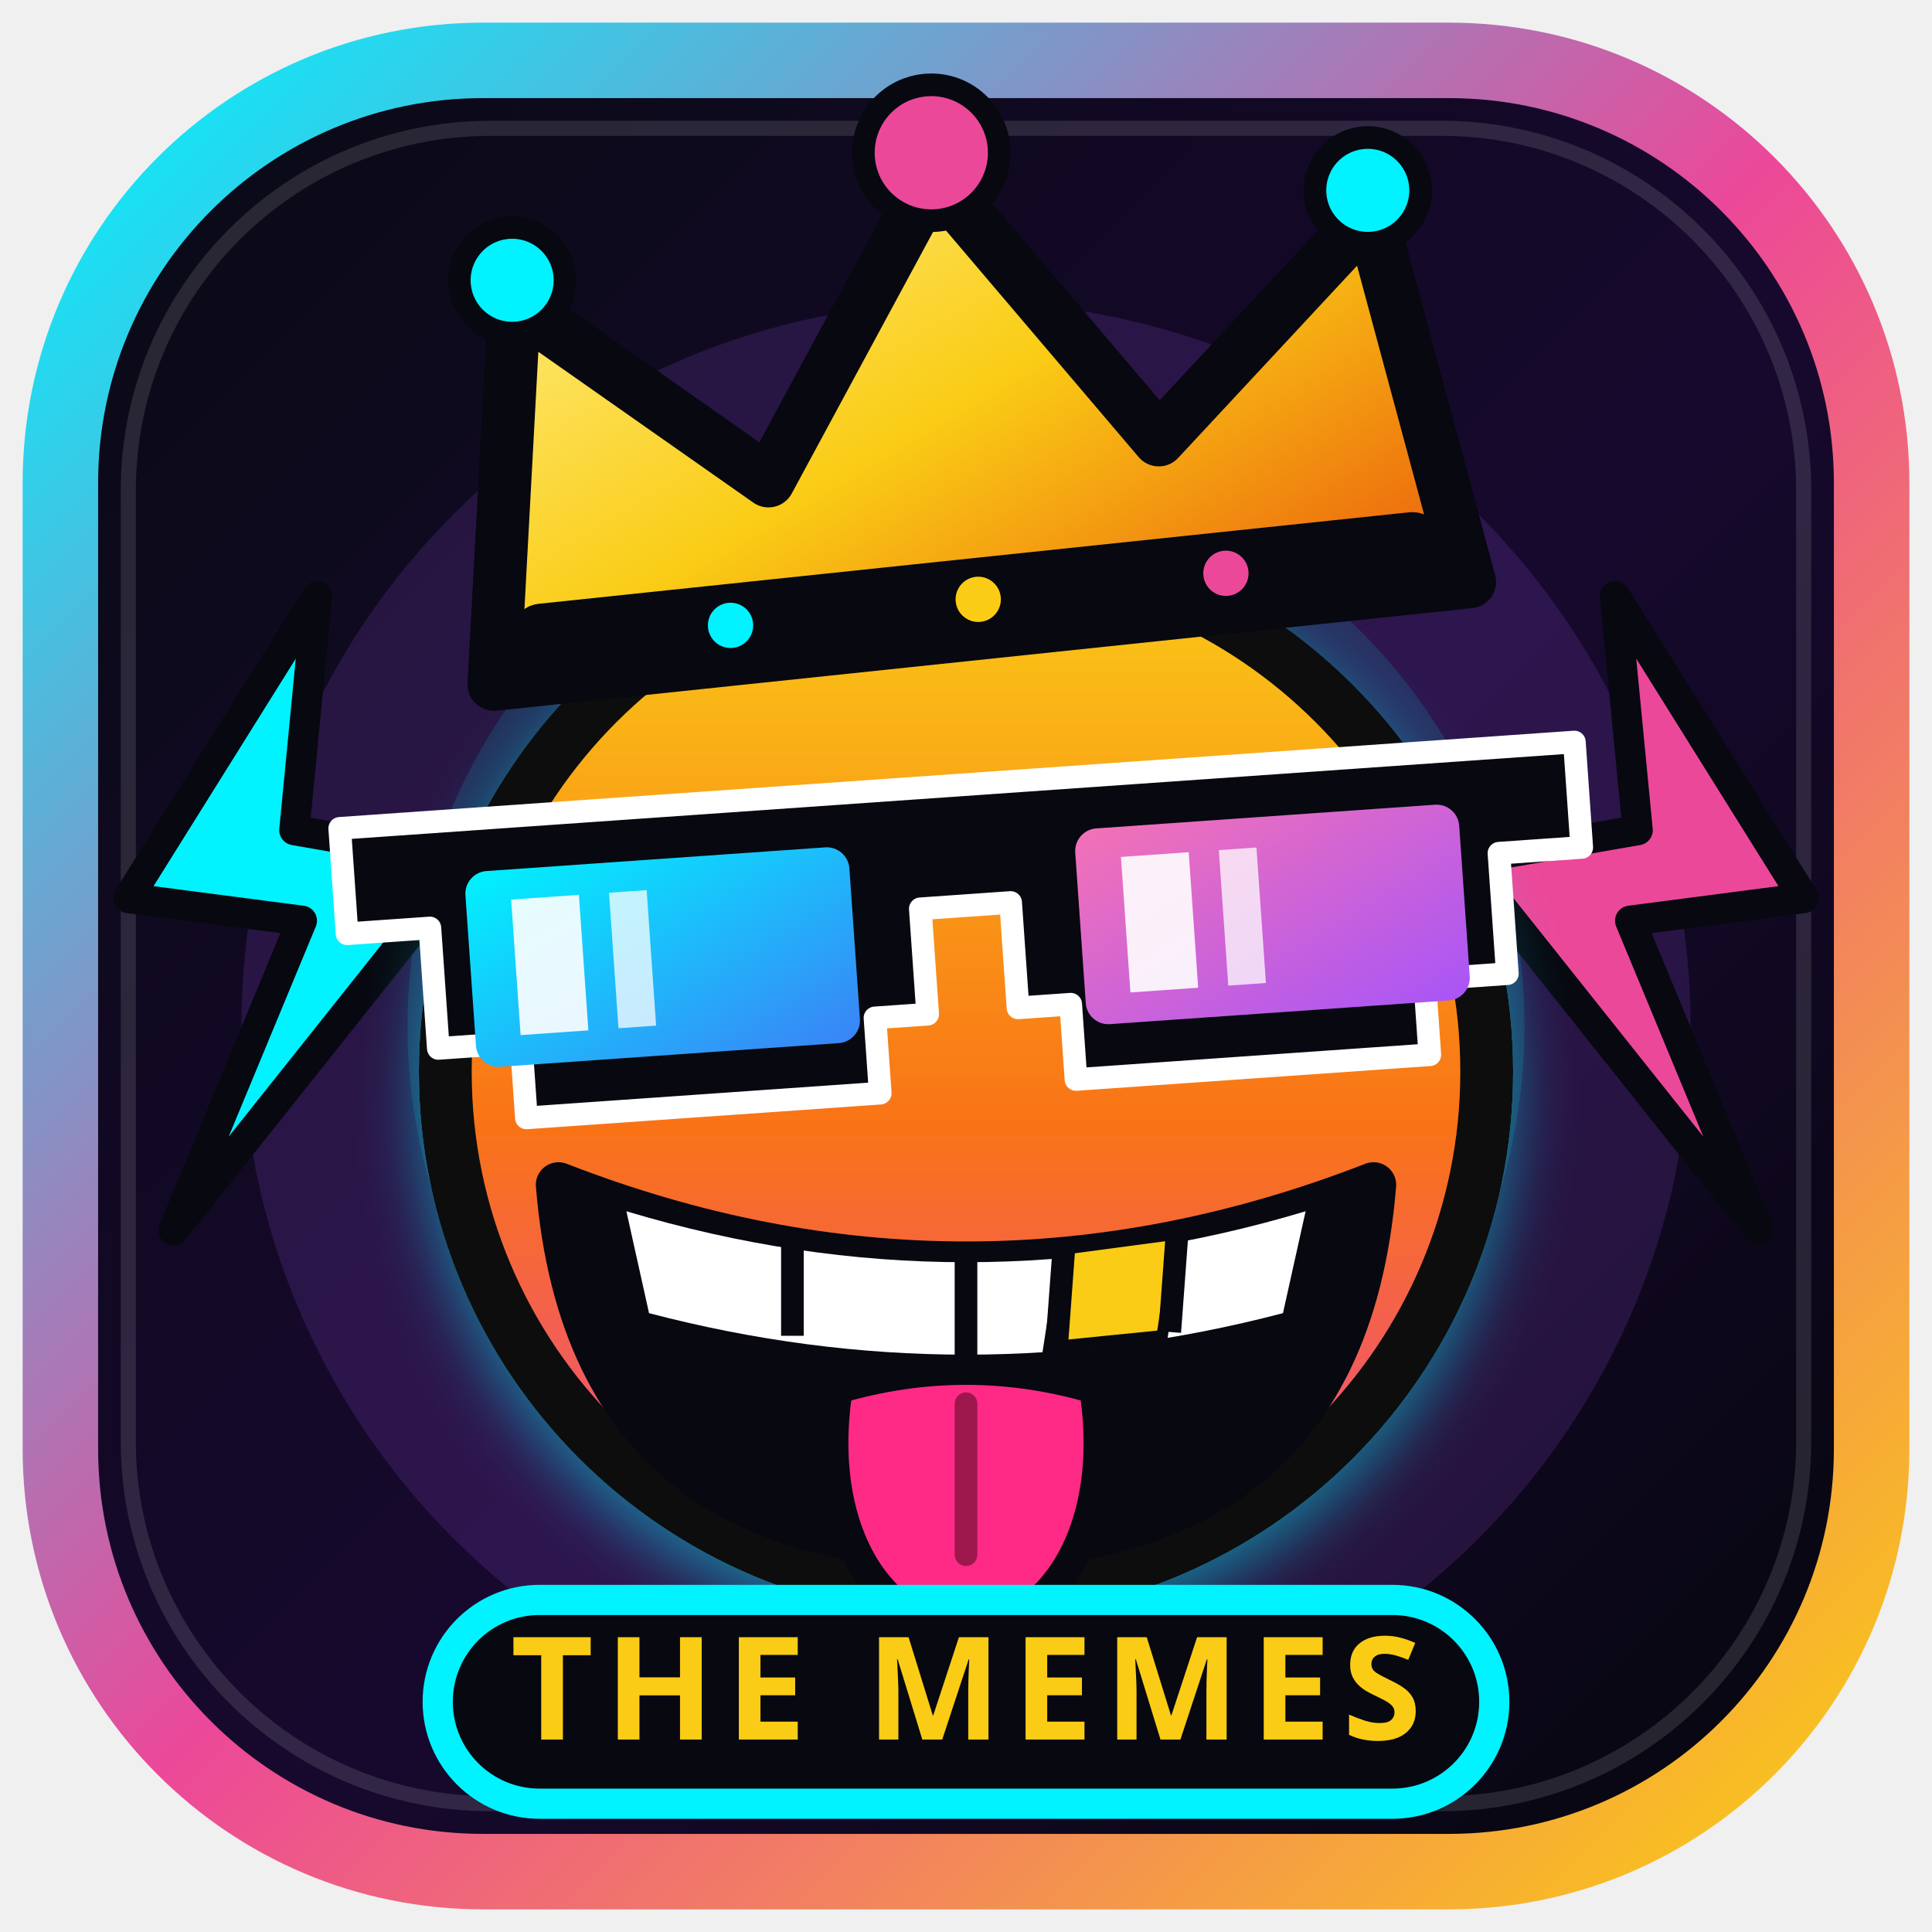
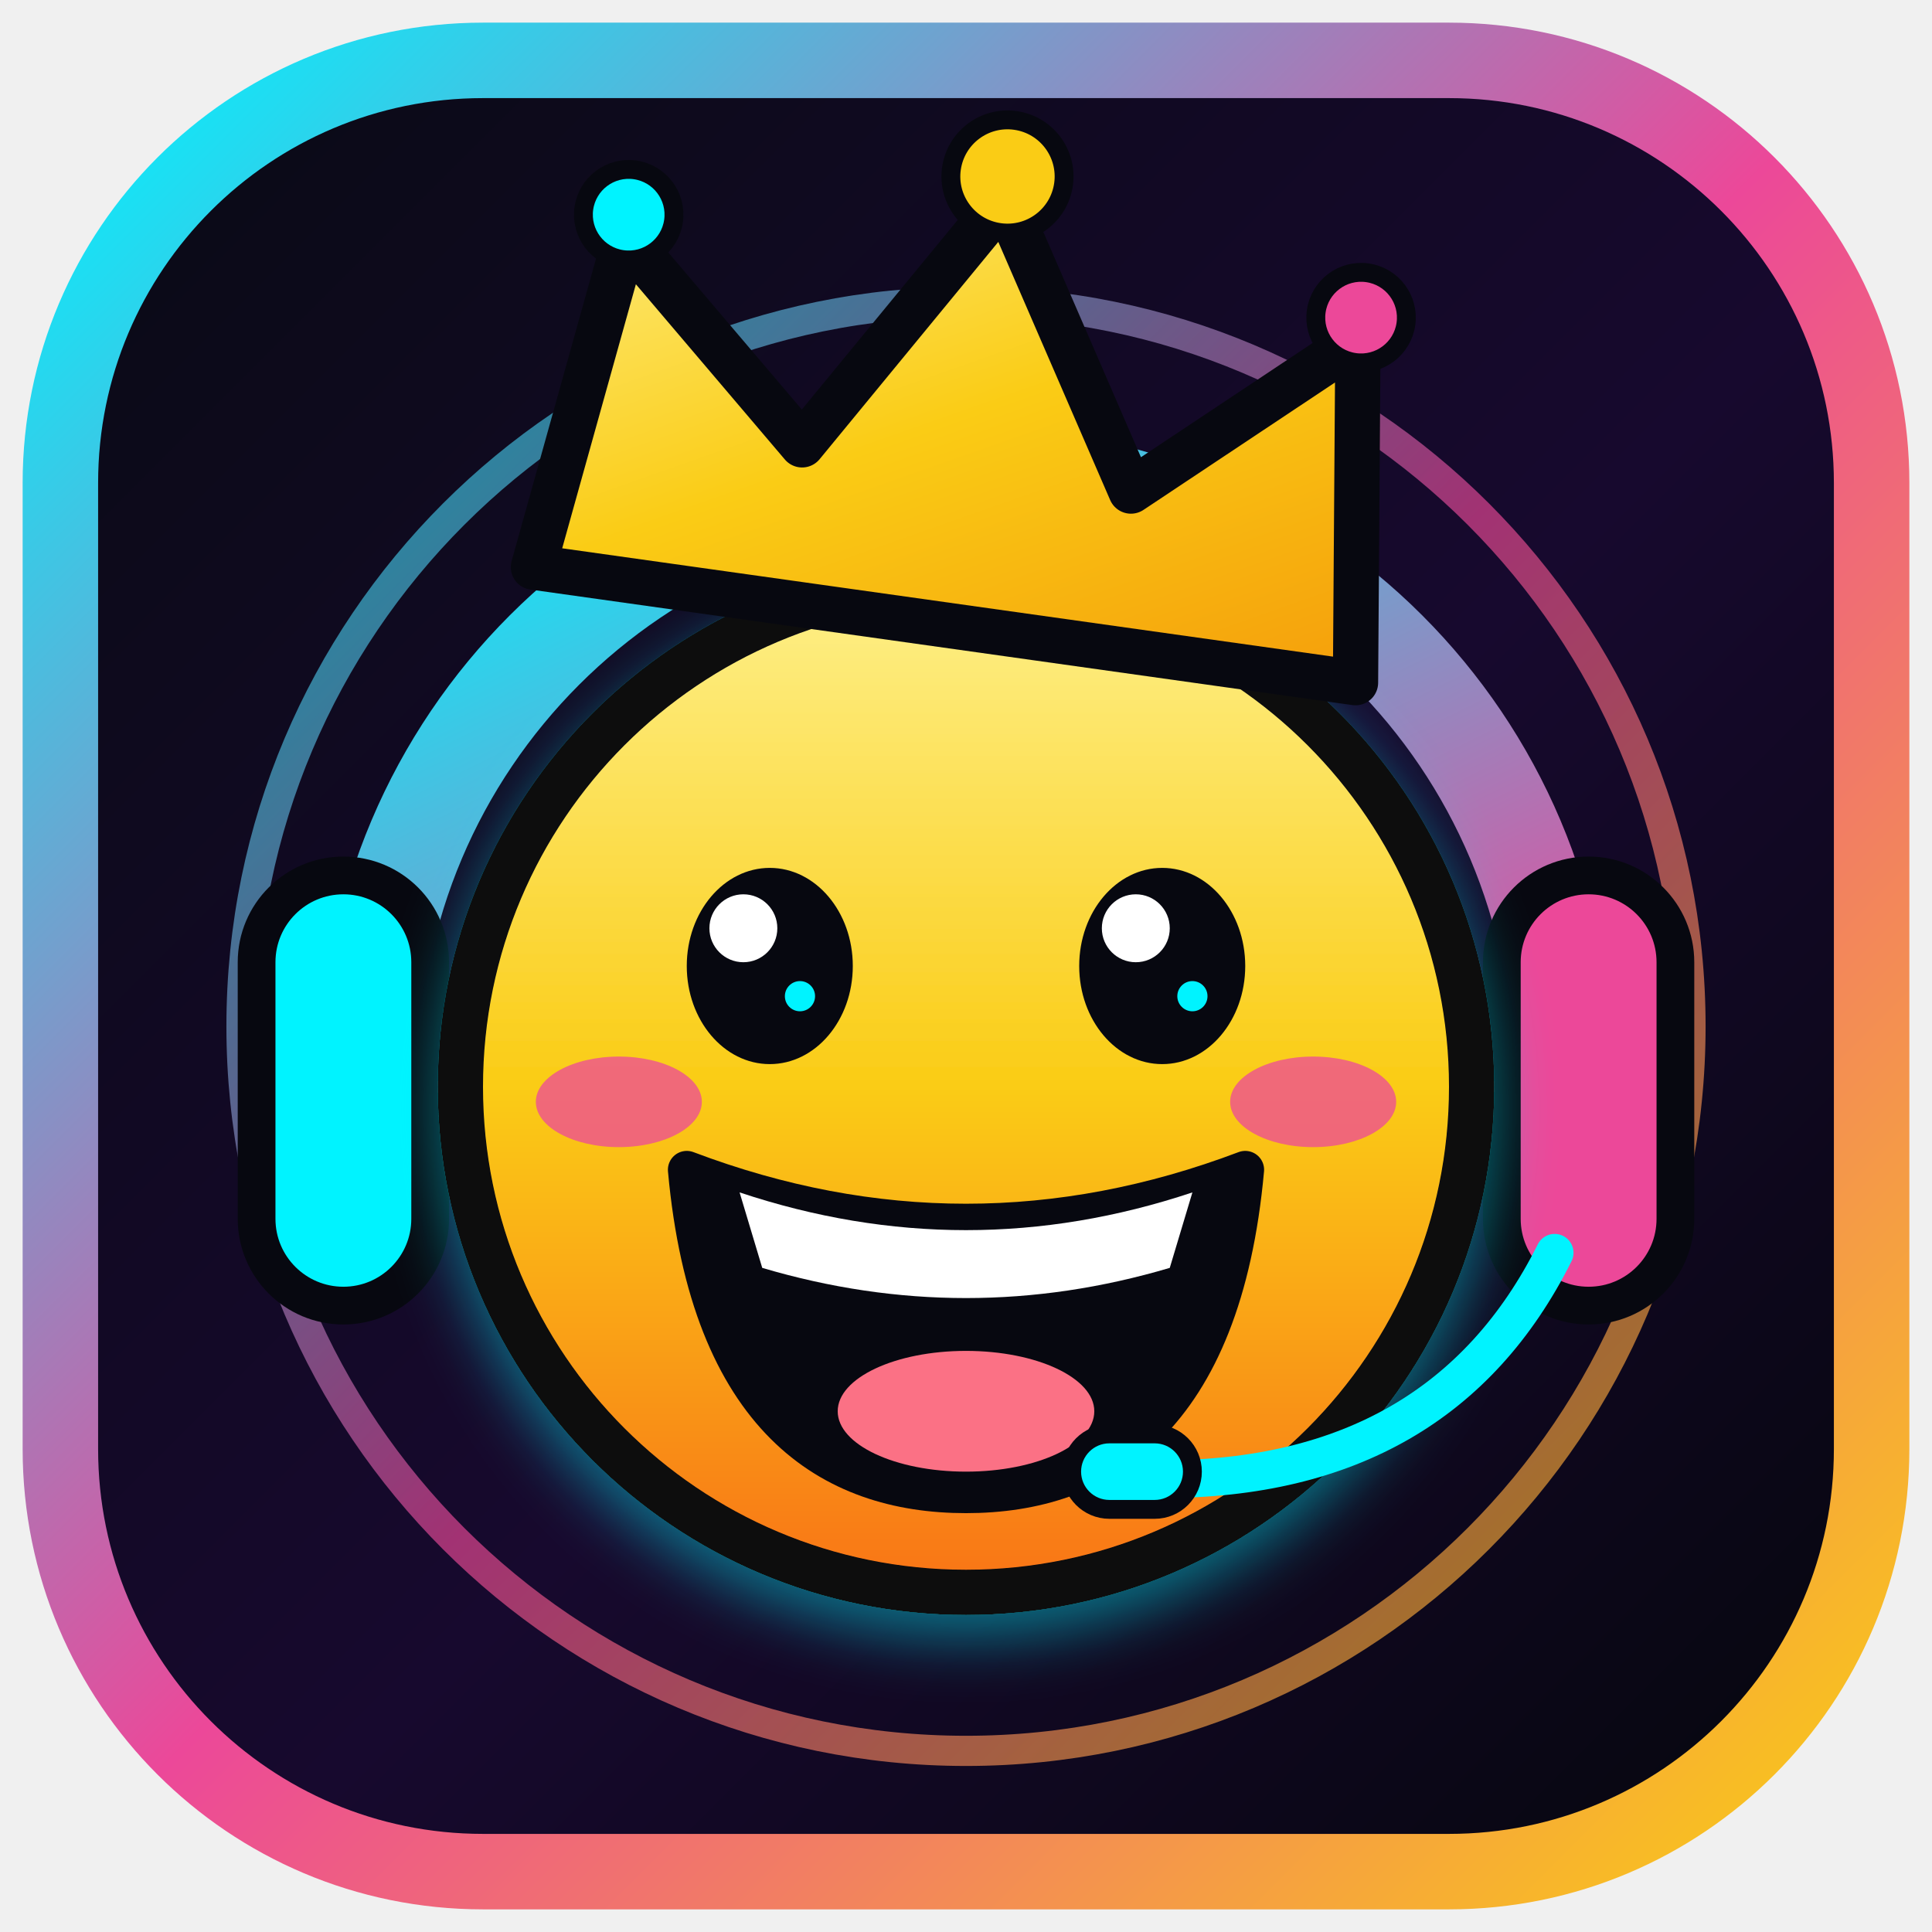
<svg xmlns="http://www.w3.org/2000/svg" viewBox="0 0 512 512" width="512" height="512">
  <defs>
    <linearGradient id="bgGrad" x1="0%" y1="0%" x2="100%" y2="100%">
      <stop offset="0%" stop-color="#090a14" />
      <stop offset="55%" stop-color="#17092e" />
      <stop offset="100%" stop-color="#05060c" />
    </linearGradient>
    <linearGradient id="rimGrad" x1="0%" y1="0%" x2="100%" y2="100%">
      <stop offset="0%" stop-color="#00f3ff" />
      <stop offset="50%" stop-color="#ec4899" />
      <stop offset="100%" stop-color="#facc15" />
    </linearGradient>
    <linearGradient id="faceGrad" x1="0%" y1="0%" x2="0%" y2="100%">
-       <stop offset="0%" stop-color="#facc15" />
-       <stop offset="55%" stop-color="#f97316" />
-       <stop offset="100%" stop-color="#ec4899" />
+       <stop offset="0%" stop-color="#fef08a" />
+       <stop offset="50%" stop-color="#facc15" />
+       <stop offset="100%" stop-color="#f97316" />
    </linearGradient>
    <linearGradient id="crownGrad" x1="0%" y1="0%" x2="100%" y2="100%">
      <stop offset="0%" stop-color="#fef08a" />
      <stop offset="50%" stop-color="#facc15" />
-       <stop offset="100%" stop-color="#ea580c" />
+       <stop offset="100%" stop-color="#f59e0b" />
    </linearGradient>
-     <linearGradient id="lensCyan" x1="0%" y1="0%" x2="100%" y2="100%">
+     <linearGradient id="headsetGrad" x1="0%" y1="0%" x2="100%" y2="100%">
      <stop offset="0%" stop-color="#00f3ff" />
-       <stop offset="100%" stop-color="#3b82f6" />
-     </linearGradient>
-     <linearGradient id="lensPink" x1="0%" y1="0%" x2="100%" y2="100%">
-       <stop offset="0%" stop-color="#f472b6" />
-       <stop offset="100%" stop-color="#a855f7" />
+       <stop offset="100%" stop-color="#ec4899" />
    </linearGradient>
    <filter id="neonGlow" x="-15%" y="-15%" width="130%" height="130%">
      <feDropShadow dx="0" dy="6" stdDeviation="8" flood-color="#00f3ff" flood-opacity="0.45" />
    </filter>
  </defs>
  <rect x="16" y="16" width="480" height="480" rx="112" fill="url(#bgGrad)" stroke="url(#rimGrad)" stroke-width="20" />
-   <rect x="34" y="34" width="444" height="444" rx="96" fill="none" stroke="rgba(255,255,255,0.12)" stroke-width="4" />
-   <circle cx="256" cy="272" r="192" fill="#a855f7" opacity="0.16" />
-   <circle cx="256" cy="272" r="148" fill="#00f3ff" opacity="0.12" />
-   <polygon points="84,158 34,238 80,244 46,326 124,228 78,220" fill="#00f3ff" stroke="#070810" stroke-width="8" stroke-linejoin="round" />
-   <polygon points="428,158 478,238 432,244 466,326 388,228 434,220" fill="#ec4899" stroke="#070810" stroke-width="8" stroke-linejoin="round" />
-   <circle cx="256" cy="284" r="138" fill="url(#faceGrad)" stroke="#070810" stroke-width="14" filter="url(#neonGlow)" />
-   <g transform="rotate(-6 256 128)">
-     <polygon points="126,168 142,68 204,122 256,46 308,122 370,68 386,168" fill="url(#crownGrad)" stroke="#070810" stroke-width="14" stroke-linejoin="round" />
-     <circle cx="142" cy="62" r="14" fill="#00f3ff" stroke="#070810" stroke-width="6" />
-     <circle cx="256" cy="40" r="18" fill="#ec4899" stroke="#070810" stroke-width="6" />
-     <circle cx="370" cy="62" r="14" fill="#00f3ff" stroke="#070810" stroke-width="6" />
-     <rect x="132" y="148" width="248" height="22" rx="8" fill="#070810" />
-     <circle cx="190" cy="159" r="6" fill="#00f3ff" />
-     <circle cx="256" cy="159" r="6" fill="#facc15" />
-     <circle cx="322" cy="159" r="6" fill="#ec4899" />
+   <circle cx="256" cy="272" r="192" fill="none" stroke="url(#rimGrad)" stroke-width="8" opacity="0.65" />
+   <path d="M98,284 A158,158 0 0,1 414,284" fill="none" stroke="url(#headsetGrad)" stroke-width="26" stroke-linecap="round" />
+   <rect x="68" y="232" width="46" height="114" rx="23" fill="#00f3ff" stroke="#070810" stroke-width="10" />
+   <rect x="398" y="232" width="46" height="114" rx="23" fill="#ec4899" stroke="#070810" stroke-width="10" />
+   <circle cx="256" cy="288" r="134" fill="url(#faceGrad)" stroke="#070810" stroke-width="12" filter="url(#neonGlow)" />
+   <g transform="rotate(8 256 125)">
+     <polygon points="146,166 158,76 212,124 256,52 300,124 354,76 366,166" fill="url(#crownGrad)" stroke="#070810" stroke-width="12" stroke-linejoin="round" />
+     <circle cx="158" cy="70" r="12" fill="#00f3ff" stroke="#070810" stroke-width="5" />
+     <circle cx="256" cy="46" r="15" fill="#facc15" stroke="#070810" stroke-width="5" />
+     <circle cx="354" cy="70" r="12" fill="#ec4899" stroke="#070810" stroke-width="5" />
  </g>
-   <g transform="rotate(-4 256 242)">
-     <path d="M92,208 H420 V236 H398 V268 H376 V288 H282 V268 H268 V240 H244 V268 H230 V288 H136 V268 H114 V236 H92 Z" fill="#070810" stroke="#ffffff" stroke-width="6" stroke-linejoin="round" />
-     <rect x="124" y="222" width="102" height="52" rx="6" fill="url(#lensCyan)" />
-     <rect x="286" y="222" width="102" height="52" rx="6" fill="url(#lensPink)" />
-     <rect x="136" y="230" width="18" height="36" fill="#ffffff" opacity="0.9" />
-     <rect x="162" y="230" width="10" height="36" fill="#ffffff" opacity="0.75" />
-     <rect x="298" y="230" width="18" height="36" fill="#ffffff" opacity="0.9" />
-     <rect x="324" y="230" width="10" height="36" fill="#ffffff" opacity="0.75" />
-   </g>
-   <path d="M148,314 Q256,356 364,314 C358,388 312,410 256,410 C200,410 154,388 148,314 Z" fill="#070810" stroke="#070810" stroke-width="12" stroke-linejoin="round" />
-   <path d="M166,321 Q256,348 346,321 L340,348 Q256,370 172,348 Z" fill="#ffffff" />
-   <polygon points="282,331 312,327 308,354 278,357" fill="#facc15" stroke="#070810" stroke-width="3" />
-   <line x1="210" y1="326" x2="210" y2="354" stroke="#070810" stroke-width="6" />
-   <line x1="256" y1="333" x2="256" y2="360" stroke="#070810" stroke-width="6" />
-   <line x1="282" y1="330" x2="280" y2="357" stroke="#070810" stroke-width="6" />
-   <line x1="312" y1="326" x2="310" y2="353" stroke="#070810" stroke-width="6" />
-   <path d="M222,368 Q256,358 290,368 C296,406 278,432 256,432 C234,432 216,406 222,368 Z" fill="#ff2a85" stroke="#070810" stroke-width="8" />
-   <line x1="256" y1="372" x2="256" y2="412" stroke="#9d174d" stroke-width="6" stroke-linecap="round" />
-   <rect x="116" y="424" width="280" height="54" rx="27" fill="#070810" stroke="#00f3ff" stroke-width="8" />
-   <text x="256" y="461" font-family="Impact, 'Arial Black', sans-serif" font-size="38" font-weight="900" fill="#facc15" text-anchor="middle" letter-spacing="3">
-     THE MEMES
-   </text>
+   <ellipse cx="204" cy="256" rx="22" ry="26" fill="#070810" />
+   <ellipse cx="308" cy="256" rx="22" ry="26" fill="#070810" />
+   <circle cx="197" cy="246" r="9" fill="#ffffff" />
+   <circle cx="212" cy="264" r="4" fill="#00f3ff" />
+   <circle cx="301" cy="246" r="9" fill="#ffffff" />
+   <circle cx="316" cy="264" r="4" fill="#00f3ff" />
+   <ellipse cx="164" cy="292" rx="22" ry="12" fill="#ec4899" opacity="0.75" />
+   <ellipse cx="348" cy="292" rx="22" ry="12" fill="#ec4899" opacity="0.75" />
+   <path d="M182,310 Q256,338 330,310 C324,376 292,396 256,396 C220,396 188,376 182,310 Z" fill="#070810" stroke="#070810" stroke-width="10" stroke-linejoin="round" />
+   <path d="M196,316 Q256,336 316,316 L310,336 Q256,352 202,336 Z" fill="#ffffff" />
+   <ellipse cx="256" cy="374" rx="34" ry="16" fill="#fb7185" />
+   <path d="M412,332 Q382,392 308,392" fill="none" stroke="#00f3ff" stroke-width="10" stroke-linecap="round" />
+   <rect x="284" y="380" width="32" height="20" rx="10" fill="#00f3ff" stroke="#070810" stroke-width="5" />
</svg>
